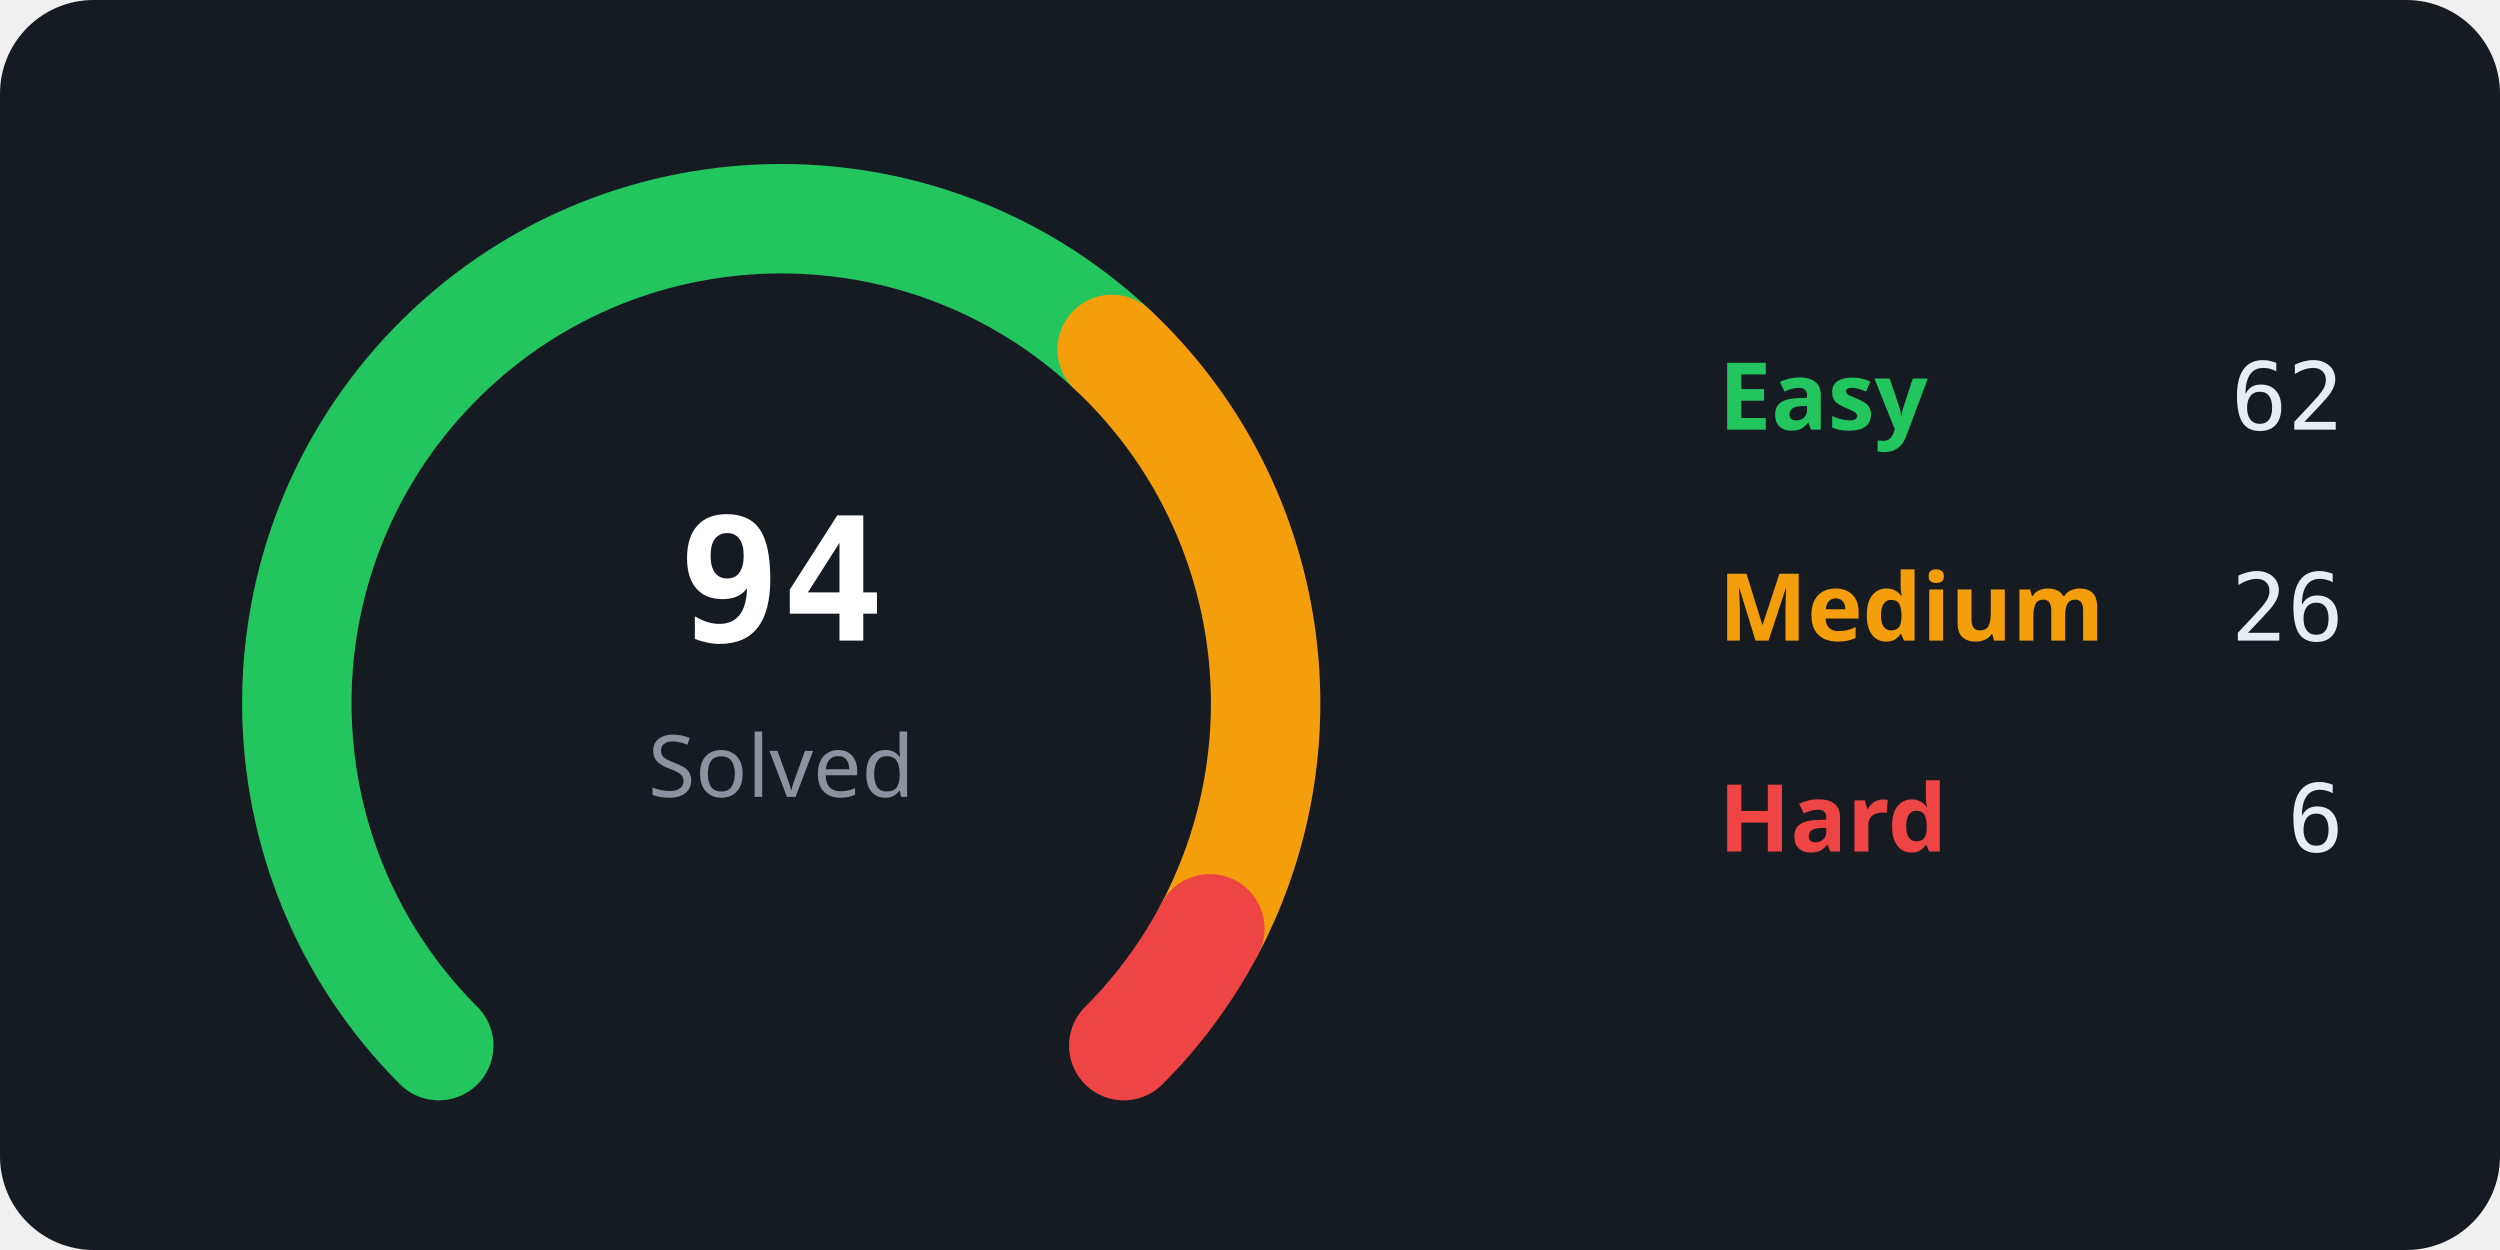
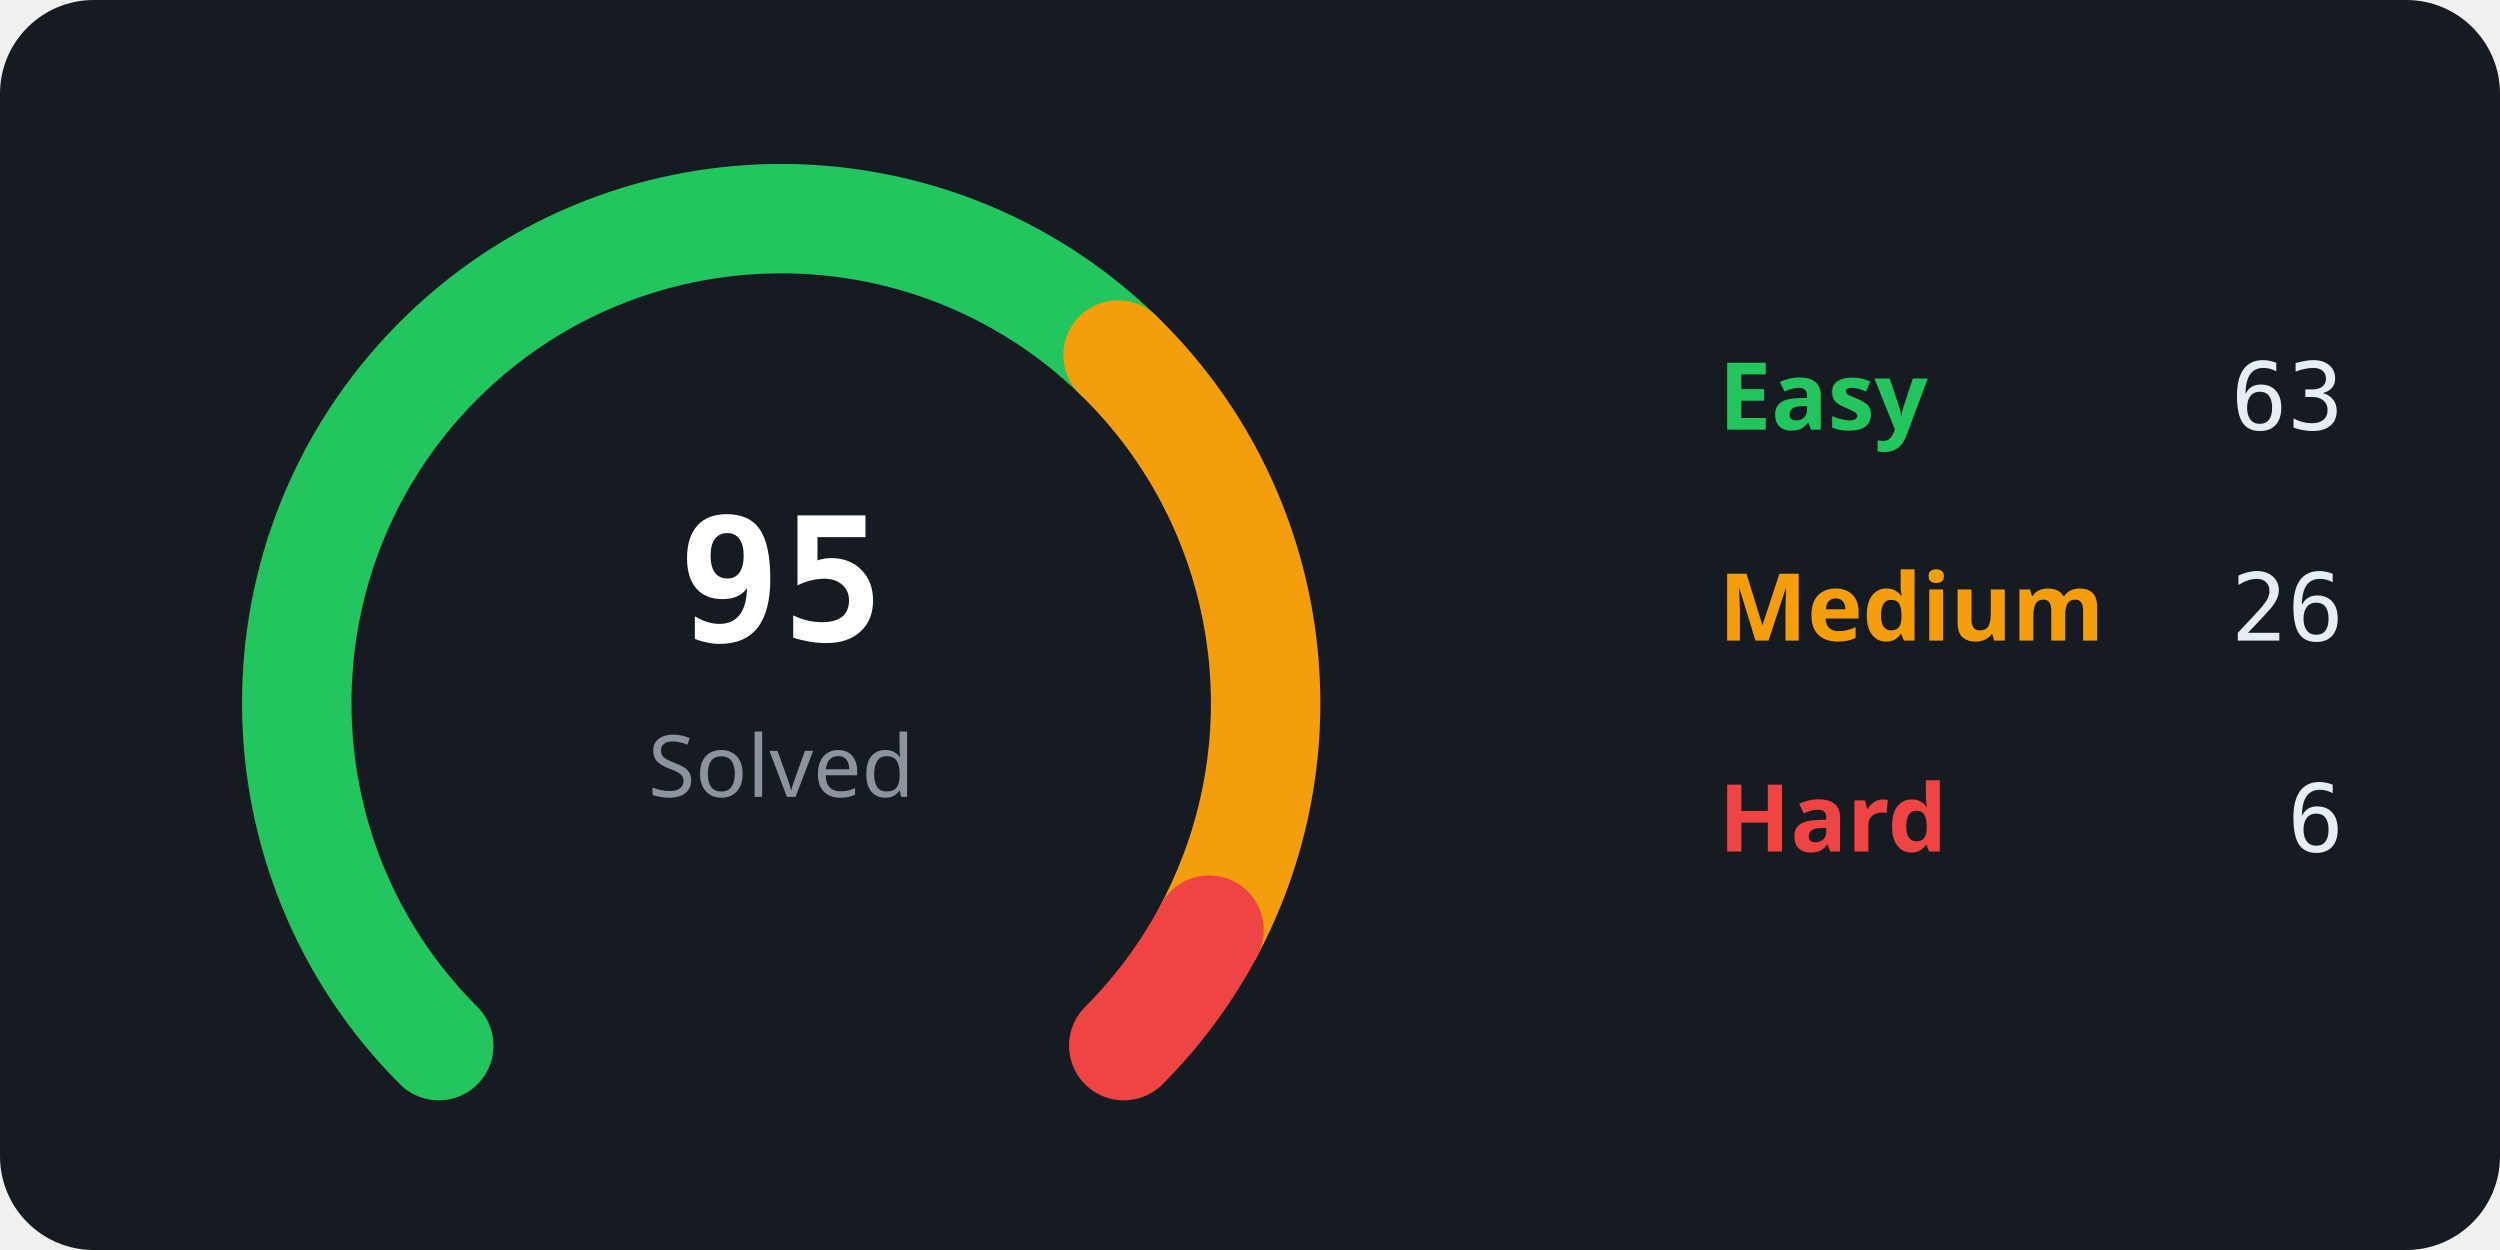
<svg xmlns="http://www.w3.org/2000/svg" width="320" height="160" viewBox="0 0 320 160">
  <rect width="320" height="160" rx="12" fill="#161b22" />
  <path d="M 56.159,133.841 A 62,62 0 1,1 143.841,133.841" stroke="#2d2d3d" stroke-width="14" fill="none" stroke-linecap="round" />
-   <path d="M 56.159,133.841 A 62,62 0 0,1 142.351,44.719" stroke="#22c55e" stroke-width="14" fill="none" stroke-linecap="round" />
-   <path d="M 142.351,44.719 A 62,62 0 0,1 154.861,118.883" stroke="#f59e0b" stroke-width="14" fill="none" stroke-linecap="round" />
-   <path d="M 154.861,118.883 A 62,62 0 0,1 143.841,133.841" stroke="#ef4444" stroke-width="14" fill="none" stroke-linecap="round" />
-   <text x="100" y="82" text-anchor="middle" fill="white" font-size="22" font-weight="bold" font-family="monospace">94</text>
+   <path d="M 56.159,133.841 A 62,62 0 0,1 143.110,45.441" stroke="#22c55e" stroke-width="14" fill="none" stroke-linecap="round" />
+   <path d="M 143.110,45.441 A 62,62 0 0,1 154.769,119.057" stroke="#f59e0b" stroke-width="14" fill="none" stroke-linecap="round" />
+   <path d="M 154.769,119.057 A 62,62 0 0,1 143.841,133.841" stroke="#ef4444" stroke-width="14" fill="none" stroke-linecap="round" />
+   <text x="100" y="82" text-anchor="middle" fill="white" font-size="22" font-weight="bold" font-family="monospace">95</text>
  <text x="100" y="102" text-anchor="middle" fill="#8b949e" font-size="11" font-family="sans-serif">Solved</text>
  <text x="220" y="55" fill="#22c55e" font-size="12" font-weight="bold" font-family="sans-serif">Easy</text>
-   <text x="300" y="55" fill="#e6edf3" font-size="12" font-family="monospace" text-anchor="end">62</text>
+   <text x="300" y="55" fill="#e6edf3" font-size="12" font-family="monospace" text-anchor="end">63</text>
  <text x="220" y="82" fill="#f59e0b" font-size="12" font-weight="bold" font-family="sans-serif">Medium</text>
  <text x="300" y="82" fill="#e6edf3" font-size="12" font-family="monospace" text-anchor="end">26</text>
  <text x="220" y="109" fill="#ef4444" font-size="12" font-weight="bold" font-family="sans-serif">Hard</text>
  <text x="300" y="109" fill="#e6edf3" font-size="12" font-family="monospace" text-anchor="end">6</text>
</svg>
